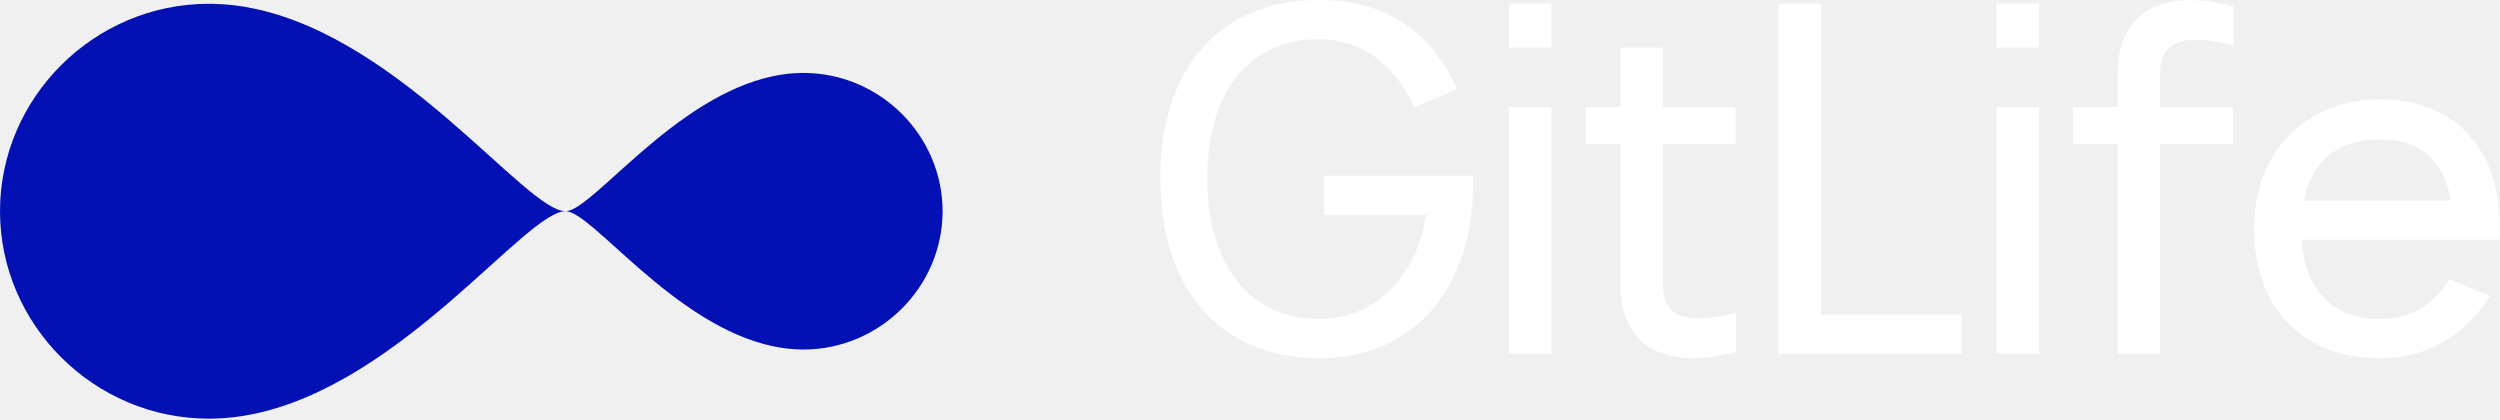
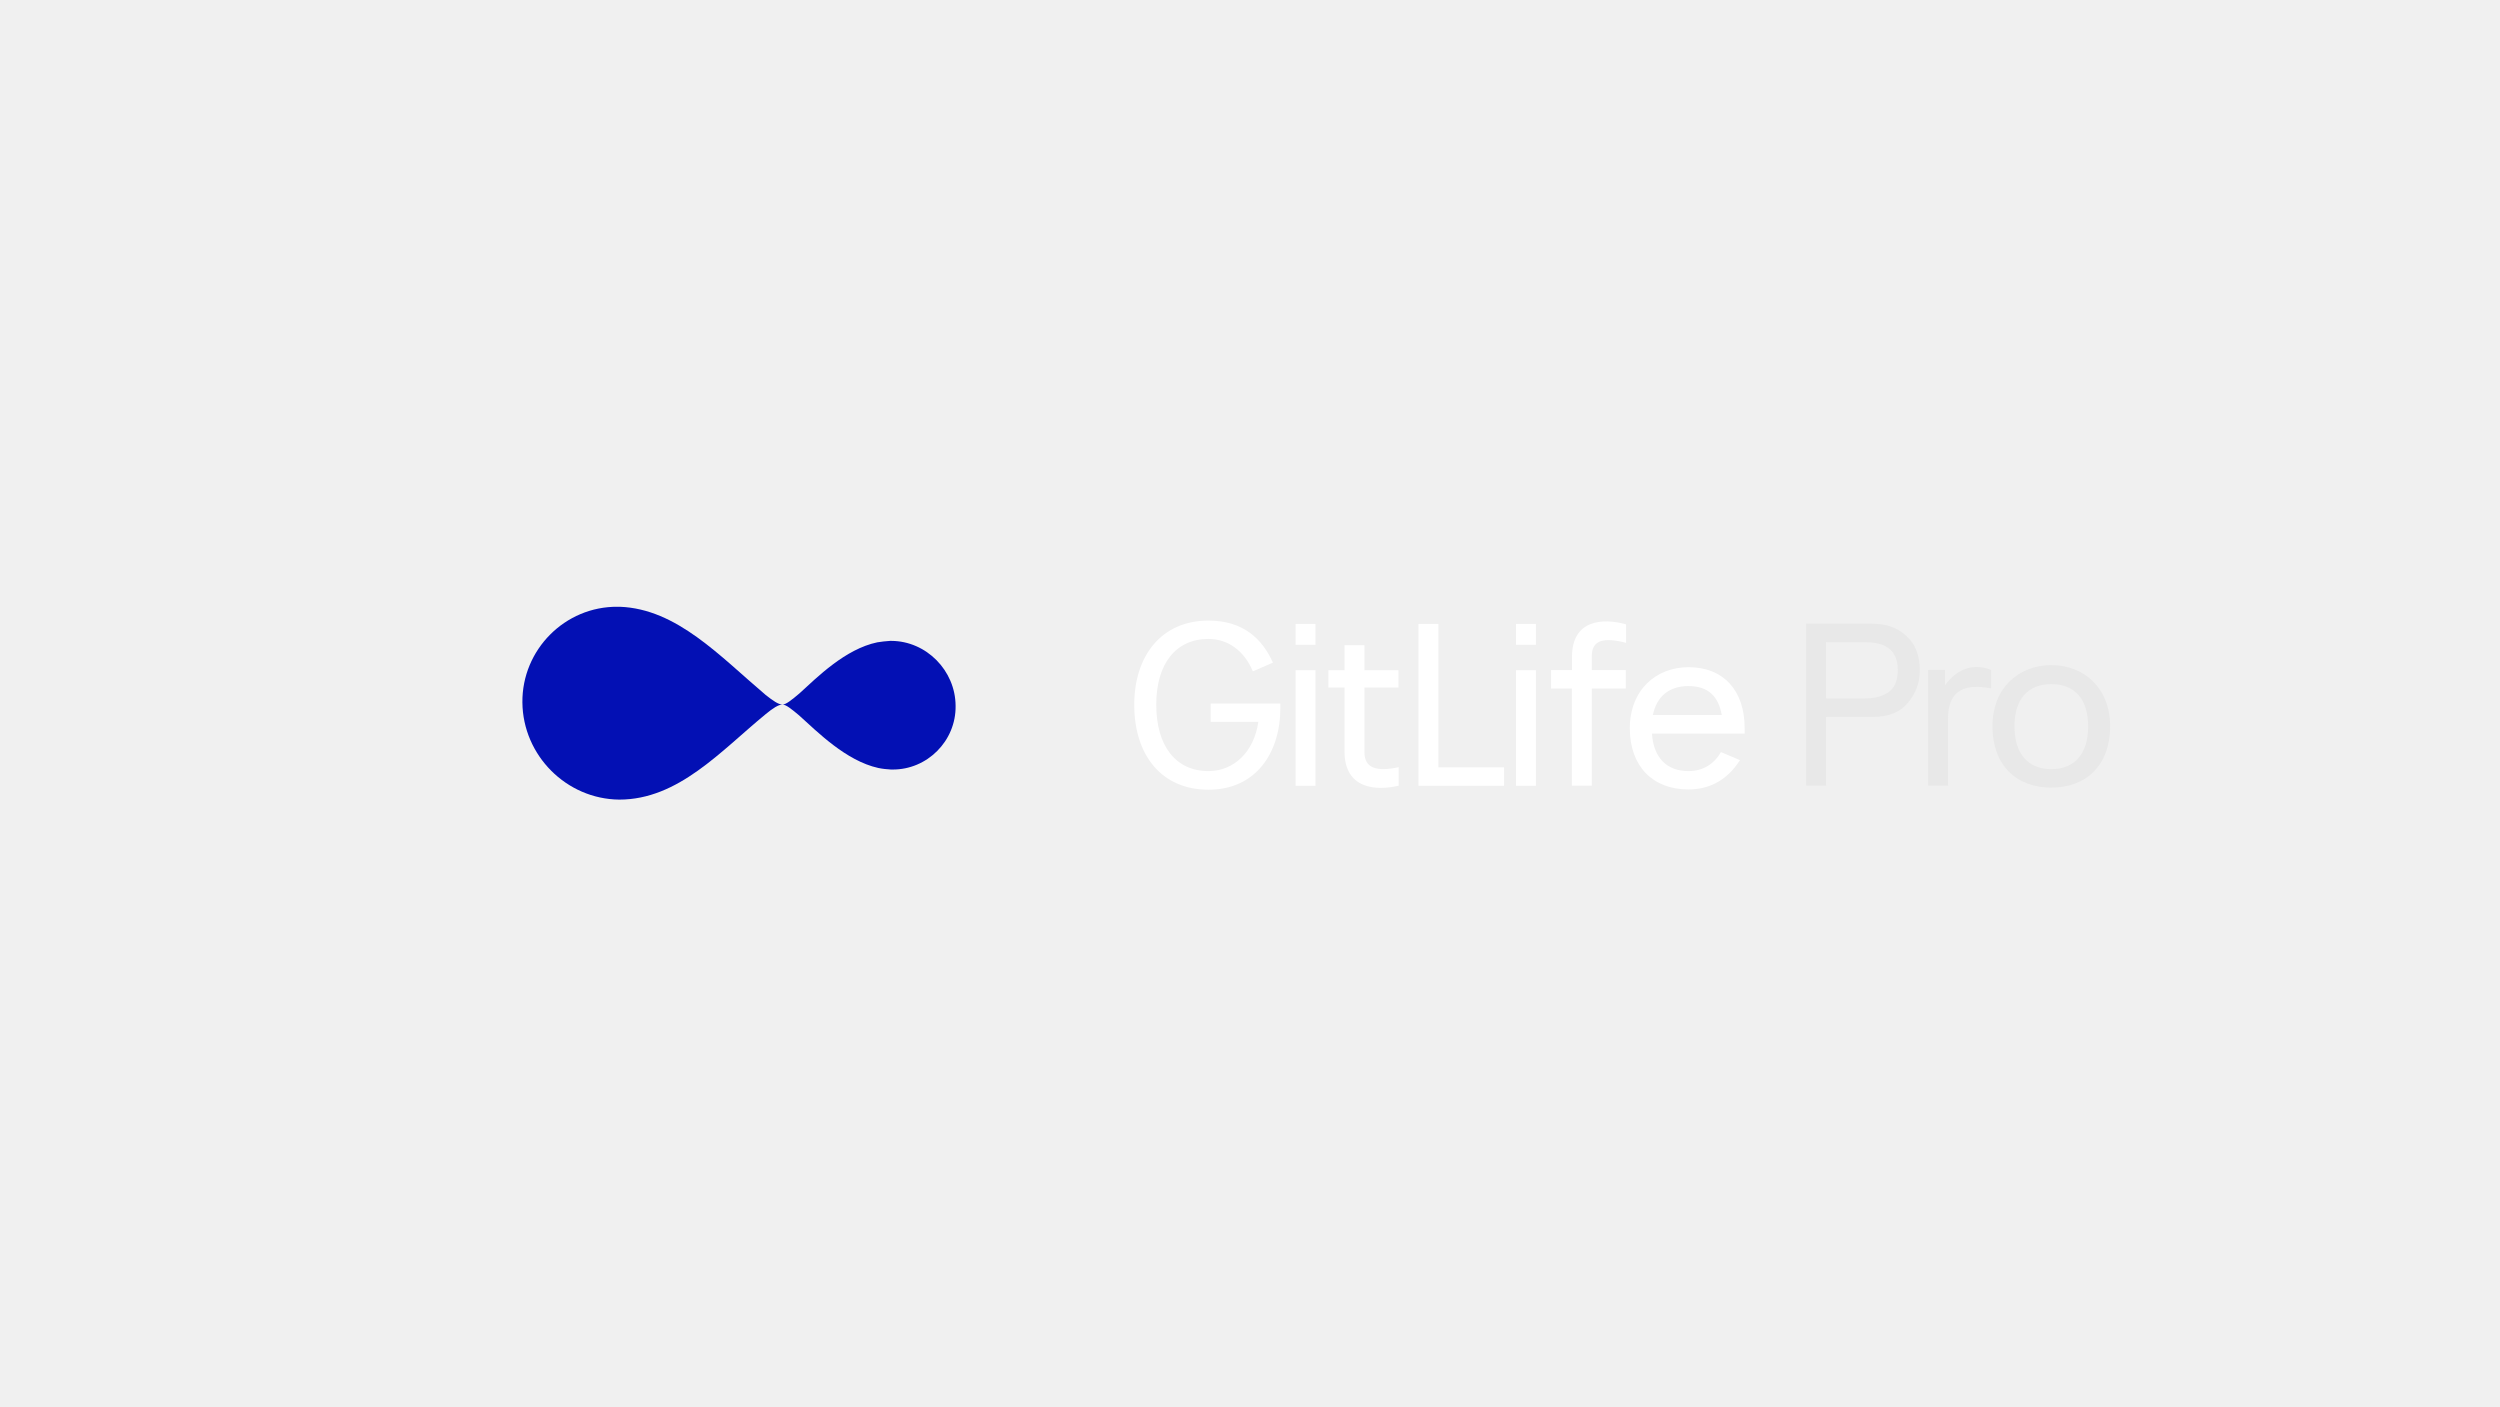
- <svg xmlns="http://www.w3.org/2000/svg" width="137" height="23" fill="none">
-   <g clip-path="url(#a)">
-     <path fill="#0310B4" d="M0 11.575c0 6.22 5.152 11.368 11.442 11.368l.203-.002h.027q1.157-.024 2.247-.26c8.159-1.704 14.904-11.106 17.074-11.106-2.17 0-8.915-9.402-17.074-11.105a11.7 11.7 0 0 0-2.247-.26h-.027l-.203-.002C5.152.206 0 5.354 0 11.575M43.873 19.152a8 8 0 0 1-1.497-.174c-5.44-1.136-9.937-7.404-11.383-7.404 1.446 0 5.943-6.268 11.383-7.403a8 8 0 0 1 1.497-.173h.018l.135-.002c4.193 0 7.628 3.432 7.628 7.58 0 4.146-3.435 7.578-7.628 7.578l-.135-.001z" />
-     <path fill="#fff" d="M85.017.194v2.413h-2.331V.194zm0 5.677V19.38h-2.331V5.872zM111.74.194v2.413h-2.332V.194zm0 5.677V19.38h-2.332V5.872zM116.042 5.871V4.11c0-4.37 3.715-4.504 6.345-3.754V2.5c-2.576-.67-4.013-.349-4.013 1.528v1.843h3.986v2.011h-3.986v11.497h-2.332V7.882h-2.44v-2.01zM99.793.194H97.46V19.38h10.033v-2.144h-7.701zM88.793 7.883h-1.898V5.872h1.898V2.608h2.332v3.264h3.986v2.01h-3.986v7.722c0 1.877 1.438 2.199 4.013 1.529v2.144c-2.63.751-6.345.617-6.345-3.753zM130.411 19.626c2.115 0 4.365-.804 6.047-3.405l-2.224-.938c-.813 1.367-2.087 2.198-3.823 2.198-2.766 0-4.311-1.823-4.311-4.96s1.546-4.88 4.311-4.88 4.013 1.77 4.013 4.88c0 .349.027.59 0 .616H137v-.616c0-4.397-2.494-7.078-6.588-7.078-3.851 0-6.888 2.681-6.888 7.078s2.712 7.105 6.888 7.105zm-4.393-8.634v2.145h10.711v-2.145zM72.559 9.626h8.161v.536c0 5.202-2.874 9.465-8.433 9.465s-8.704-3.915-8.704-9.867S66.783 0 72.288 0c4.094 0 6.318 2.145 7.565 4.88l-2.359 1.019c-1.03-2.413-2.955-3.754-5.206-3.754-3.824 0-6.128 2.869-6.128 7.614s2.304 7.722 6.128 7.722c2.982 0 5.341-2.226 5.857-5.711h-5.586z" />
+ <svg xmlns="http://www.w3.org/2000/svg" version="1.1" id="Слой_2" x="0px" y="0px" viewBox="0 0 1920 1080" style="enable-background:new 0 0 1920 1080;" xml:space="preserve">
+   <style type="text/css">
+ 	.st0{fill:#0310B4;}
+ 	.st1{fill:#706F92;}
+ 	.st2{fill:#FFFFFF;}
+ 	.st3{fill:#E8E8E8;}
+ </style>
+   <path class="st0" d="M733.9,542.1c0.4,26.9-21.8,49.1-48.5,48.9h-1.1c-3.3-0.2-6.5-0.5-9.8-1.2c-24.8-5.5-46.8-27.8-60.7-40.3  c-5.8-4.9-10.2-8.4-12.8-8.4c2.6,0,7-3.5,13-8.6c13.5-12.3,35.2-34.1,59.8-39.2c3.2-0.5,6.3-0.9,9.8-1.1h0.9  C711.4,492.3,733.8,515,733.9,542.1z" />
+   <path class="st0" d="M601,541.1c-3.2,0-7.4,2.8-13,7.4c-34.5,28.3-67,65.6-112.4,65.6c-40.6-0.4-74-33.9-74.4-74.6  c-0.4-40.5,32.7-73.9,73.2-73.5h1.6c43.8,1.6,76.9,38,112,67.7C593.6,538.1,597.8,541.1,601,541.1z" />
+   <g>
+     <path class="st2" d="M929.9,540.3h53.4v3.5c0,34.4-18.8,62.7-55.2,62.7c-35.5,0-57-25.9-57-65.3c0-37.5,20.9-64.6,57-64.6   c26.8,0,41.4,14.2,49.5,32.3l-15.4,6.7c-6.7-16-19.3-24.9-34.1-24.9c-25,0-40.1,19-40.1,50.4c0,32,15.1,51.1,40.1,51.1   c19.5,0,35-14.7,38.3-37.8h-36.6V540.3z" />
+     <path class="st2" d="M1010.3,479.2v16H995v-16H1010.3z M1010.3,514.7v88.8H995v-88.8H1010.3z" />
+     <path class="st2" d="M1032.6,577.2V528h-12.4v-13.3h12.4v-19.2h15.3v19.2h26.1V528h-26.1v49.7c0,12.4,9.4,15.1,26.3,11.5v14.2   C1057,607.5,1032.6,606.1,1032.6,577.2z" />
+     <path class="st2" d="M1104.7,589.3h50.4v14.2h-65.7V479.2h15.3V589.3z" />
+     <path class="st2" d="M1179.6,479.2v16h-15.3v-16H1179.6z M1179.6,514.7v88.8h-15.3v-88.8H1179.6z" />
+     <path class="st2" d="M1207.3,514.7v-10.3c0-28.9,24.3-29.8,41.5-24.9v14.2c-16.9-4.4-26.3-2.3-26.3,10.1v10.8h26.1v14.2h-26.1v74.6   h-15.3v-74.6h-16v-14.2H1207.3z" />
+     <path class="st2" d="M1251.7,559.3c0-29.1,19.9-46.9,45.1-46.9c26.8,0,43.1,17.8,43.1,46.9v4.1h-71.2c1.2,18.3,11.2,28.8,28,28.8   c11.4,0,19.7-5.5,25-14.6l14.6,6.2c-11,17.2-25.7,22.5-39.6,22.5C1269.4,606.3,1251.7,588.6,1251.7,559.3z M1322.3,549.1   c-2.5-14.2-10.3-22.2-25.6-22.2c-14.9,0-24.3,8-27.3,22.2H1322.3z" />
  </g>
-   <defs>
-     <clipPath id="a">
-       <path fill="#fff" d="M0 0h137v22.943H0z" />
-     </clipPath>
-   </defs>
+   <g>
+     <path class="st3" d="M1402.4,550.6v52.8h-15.3V493.2v-14.2h15.1h35.6c11.2,0,19.6,3.2,26.3,9.4c6.9,6.2,10.3,14.9,10.3,26.1   c0,9.8-3,18.1-9.2,25.3c-5.9,7.3-14.8,10.8-27.2,10.8H1402.4z M1402.4,536.4h29.7c7.5,0,13.7-1.6,18.3-4.8   c4.6-3.2,7.1-8.9,7.1-17.1c0-9.1-3.4-15.3-10.1-18.5c-3.6-1.8-8.7-2.8-15.3-2.8h-29.7V536.4z" />
+     <path class="st3" d="M1529.2,514.5v14.2c-24-4.6-33.1,4.6-33.1,23.1v51.6h-15.3v-88.9h13v11.9   C1501.7,514.9,1514.5,508.6,1529.2,514.5z" />
+     <path class="st3" d="M1575.4,604.9c27.4,0,45.2-17.8,45.2-47.1c0-29.2-19.9-47-45.2-47v14.6c18.1,0,28.3,11.7,28.3,32.4   c0,20.8-10.1,32.9-28.3,32.9V604.9z M1604.2,547.6v14.2V547.6z M1575.4,604.9v-14.2c-18.1,0-28.3-12.1-28.3-32.9   c0-20.6,10.1-32.4,28.3-32.4v-14.6c-25.3,0-45.2,17.8-45.2,47C1530.2,587.1,1548,604.9,1575.4,604.9z M1546.6,547.6v14.2V547.6z" />
+   </g>
</svg>
